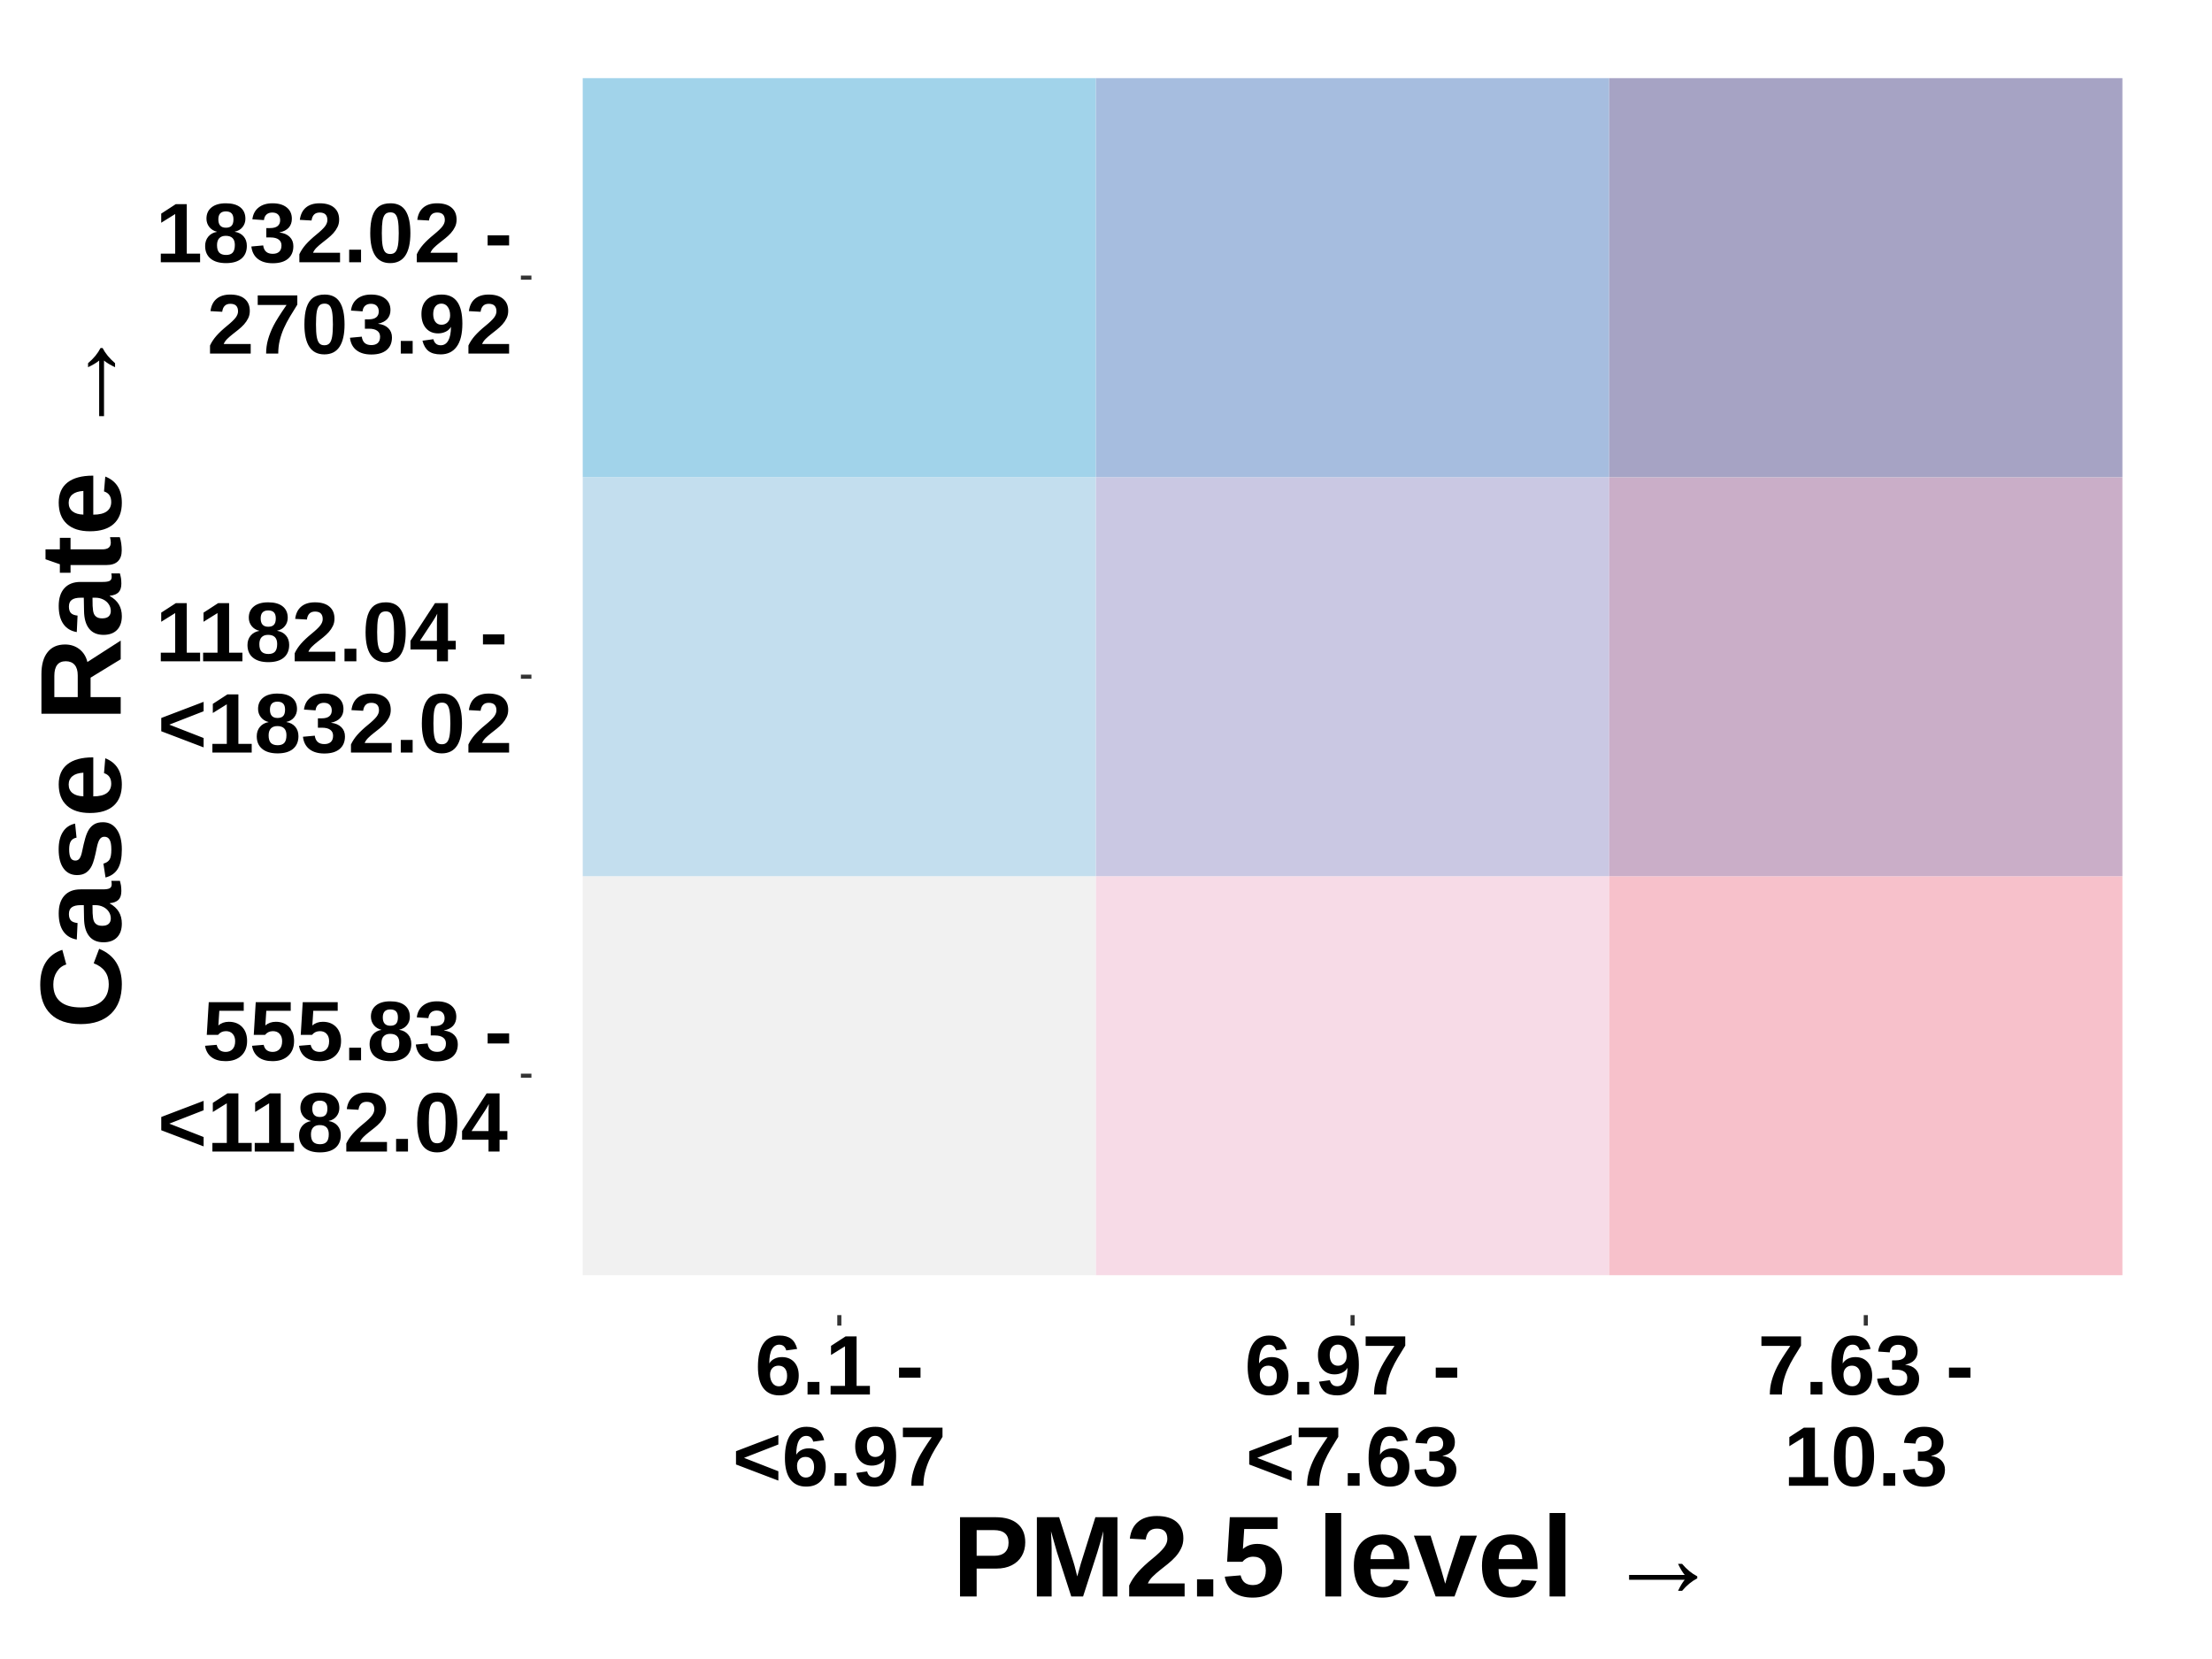
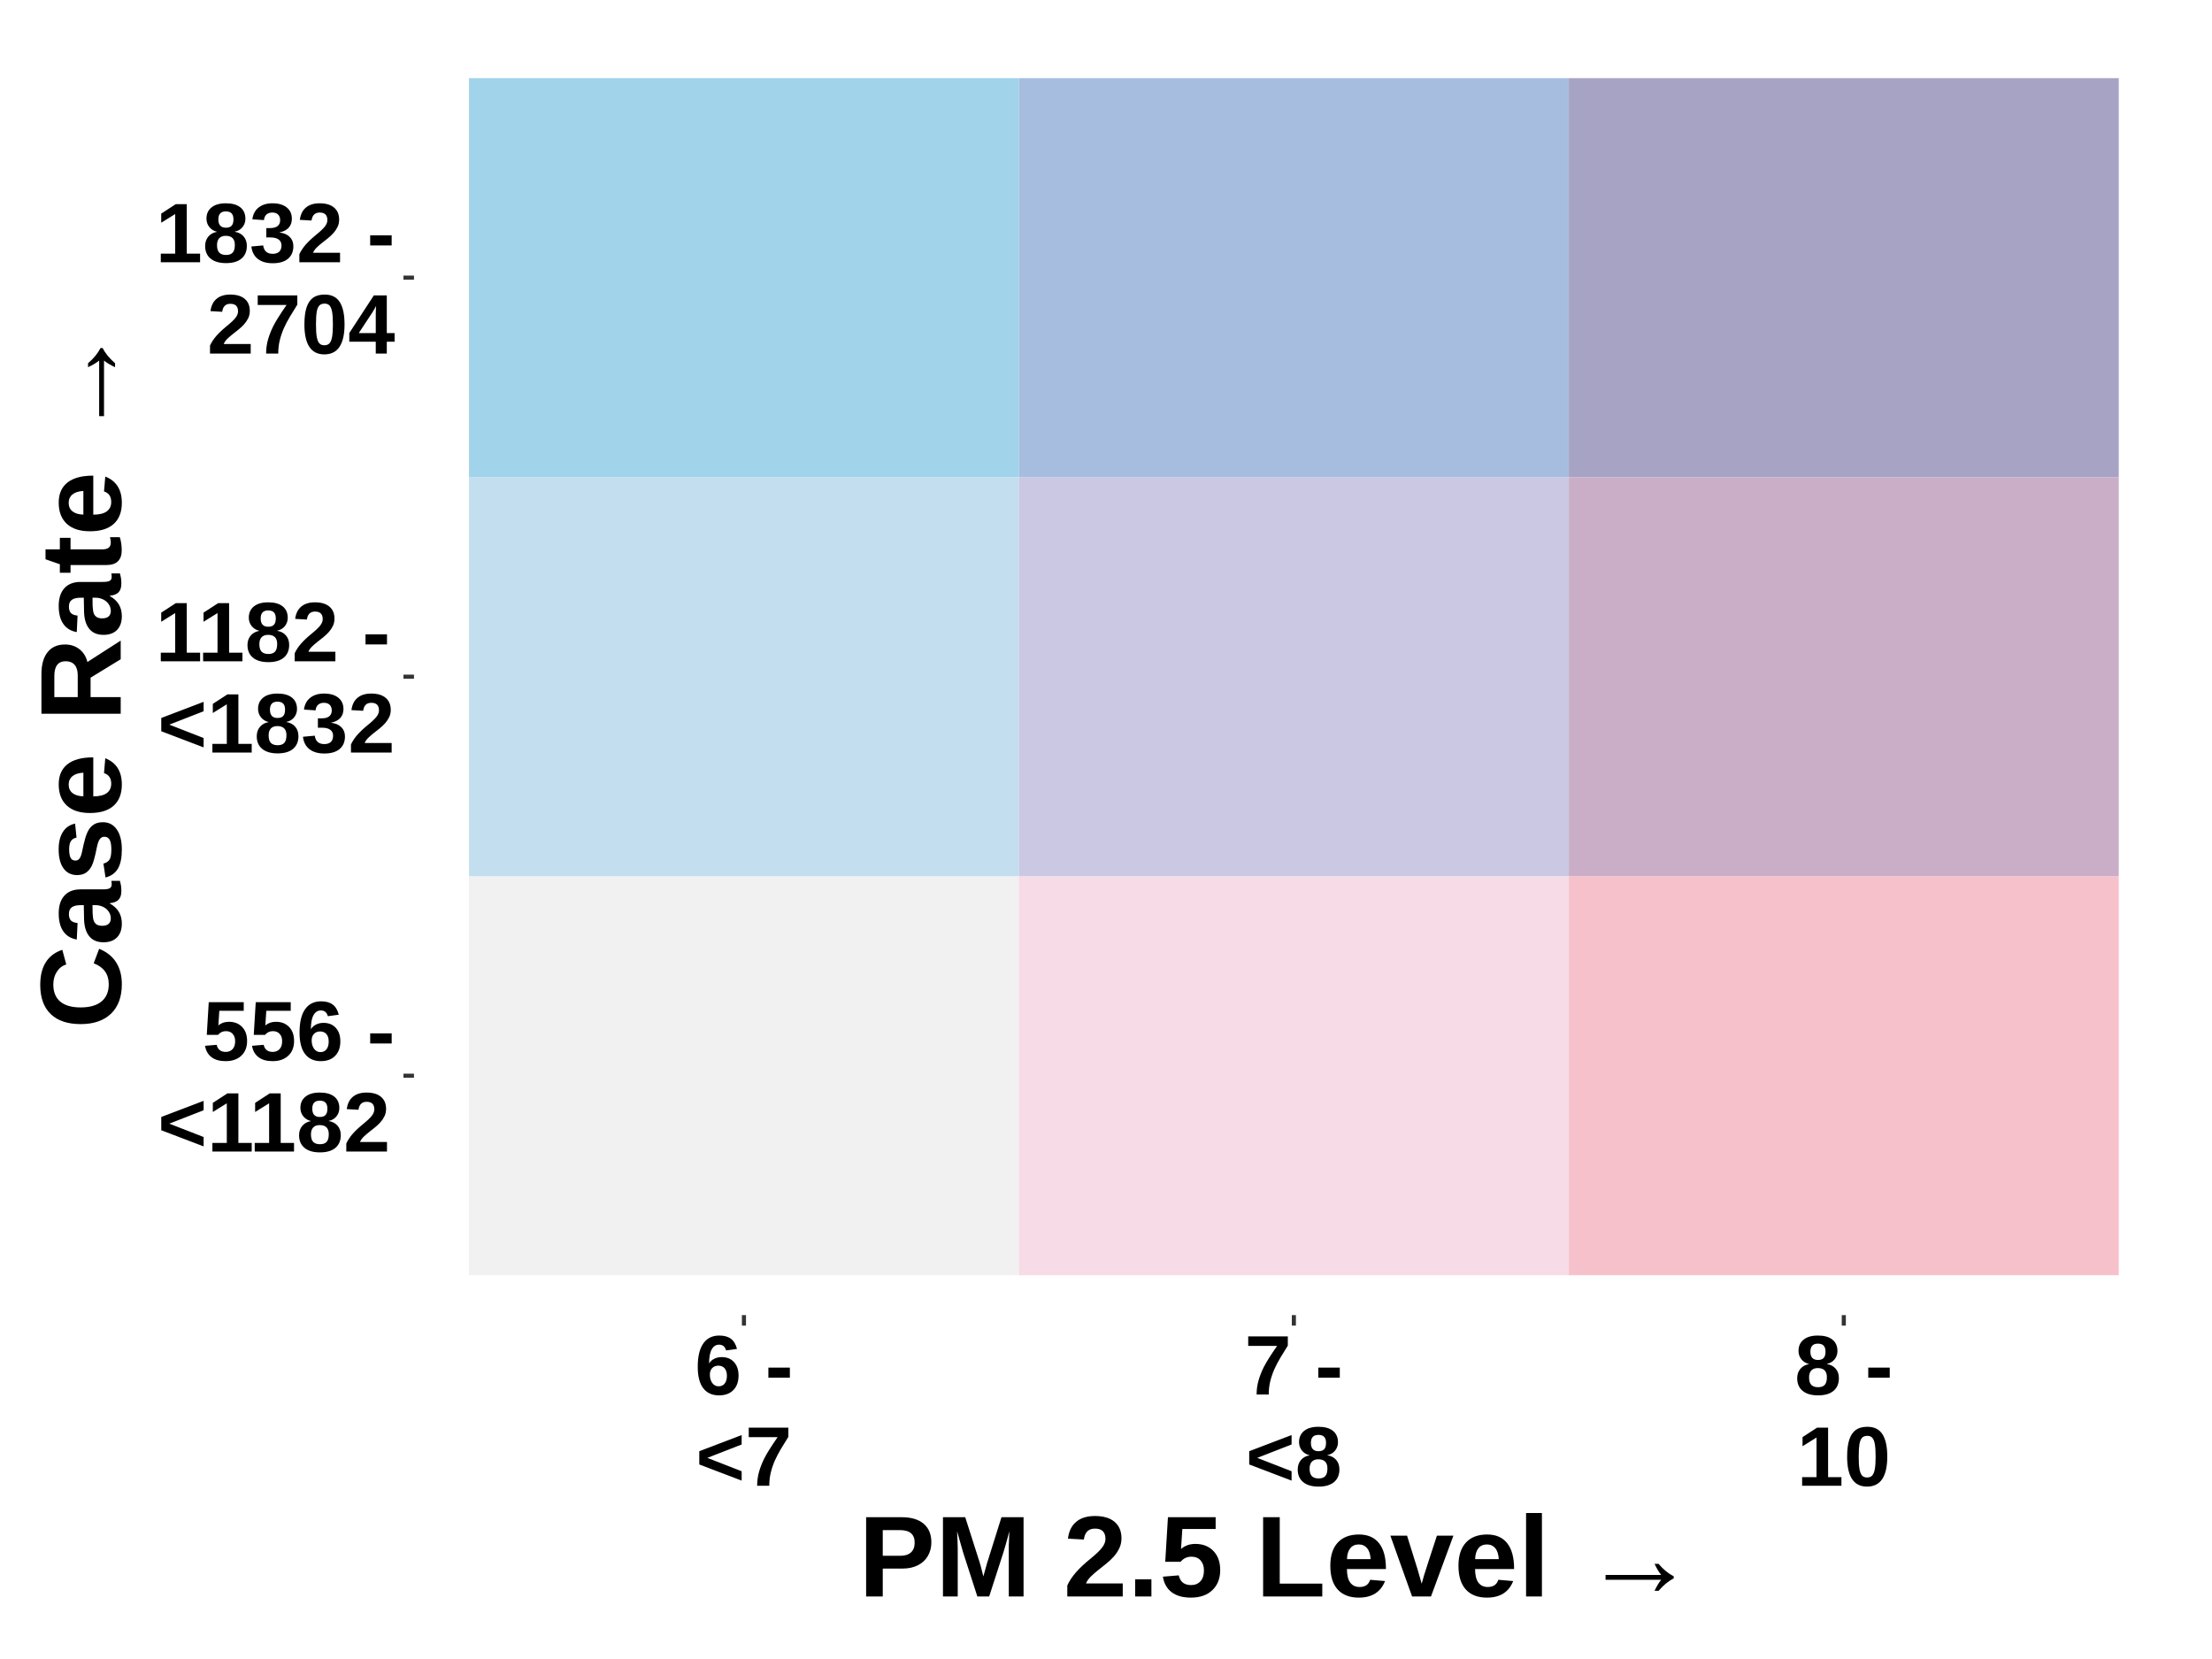
<svg xmlns="http://www.w3.org/2000/svg" viewBox="0 0 576.00 432.00">
  <defs>
    <style type="text/css">
    line, polyline, polygon, path, rect, circle {
      fill: none;
      stroke: #000000;
      stroke-linecap: round;
      stroke-linejoin: round;
      stroke-miterlimit: 10.00;
    }
  </style>
  </defs>
  <rect width="100%" height="100%" style="stroke: none; fill: none;" />
  <rect x="0.00" y="0.00" width="576.00" height="432.00" style="stroke-width: 1.07; stroke: none;" />
  <defs>
-     <clipPath id="cpMTM4LjM4fDU2Ni4wNHwzNDIuNDV8OS45Ng==">
-       <rect x="138.38" y="9.96" width="427.66" height="332.49" />
+     <clipPath id="cpMTA3LjgwfDU2Ni4wNHwzNDIuNDV8OS45Ng==">
+       <rect x="107.80" y="9.96" width="458.24" height="332.49" />
    </clipPath>
  </defs>
-   <rect x="151.74" y="228.16" width="133.64" height="103.90" style="stroke-width: 0.21; stroke: none; stroke-linecap: square; stroke-linejoin: miter; fill: #F1F1F1;" clip-path="url(#cpMTM4LjM4fDU2Ni4wNHwzNDIuNDV8OS45Ng==)" />
-   <rect x="151.74" y="124.26" width="133.64" height="103.90" style="stroke-width: 0.21; stroke: none; stroke-linecap: square; stroke-linejoin: miter; fill: #C3DEEE;" clip-path="url(#cpMTM4LjM4fDU2Ni4wNHwzNDIuNDV8OS45Ng==)" />
-   <rect x="151.74" y="20.35" width="133.64" height="103.90" style="stroke-width: 0.21; stroke: none; stroke-linecap: square; stroke-linejoin: miter; fill: #A1D3EA;" clip-path="url(#cpMTM4LjM4fDU2Ni4wNHwzNDIuNDV8OS45Ng==)" />
-   <rect x="285.39" y="228.16" width="133.64" height="103.90" style="stroke-width: 0.21; stroke: none; stroke-linecap: square; stroke-linejoin: miter; fill: #F7DBE7;" clip-path="url(#cpMTM4LjM4fDU2Ni4wNHwzNDIuNDV8OS45Ng==)" />
-   <rect x="285.39" y="124.26" width="133.64" height="103.90" style="stroke-width: 0.21; stroke: none; stroke-linecap: square; stroke-linejoin: miter; fill: #CAC8E3;" clip-path="url(#cpMTM4LjM4fDU2Ni4wNHwzNDIuNDV8OS45Ng==)" />
-   <rect x="285.39" y="20.35" width="133.64" height="103.90" style="stroke-width: 0.21; stroke: none; stroke-linecap: square; stroke-linejoin: miter; fill: #A6BDDF;" clip-path="url(#cpMTM4LjM4fDU2Ni4wNHwzNDIuNDV8OS45Ng==)" />
-   <rect x="419.03" y="228.16" width="133.64" height="103.90" style="stroke-width: 0.21; stroke: none; stroke-linecap: square; stroke-linejoin: miter; fill: #F7C1CB;" clip-path="url(#cpMTM4LjM4fDU2Ni4wNHwzNDIuNDV8OS45Ng==)" />
-   <rect x="419.03" y="124.26" width="133.64" height="103.90" style="stroke-width: 0.21; stroke: none; stroke-linecap: square; stroke-linejoin: miter; fill: #CAAEC8;" clip-path="url(#cpMTM4LjM4fDU2Ni4wNHwzNDIuNDV8OS45Ng==)" />
-   <rect x="419.03" y="20.35" width="133.64" height="103.90" style="stroke-width: 0.21; stroke: none; stroke-linecap: square; stroke-linejoin: miter; fill: #A6A3C4;" clip-path="url(#cpMTM4LjM4fDU2Ni4wNHwzNDIuNDV8OS45Ng==)" />
+   <rect x="122.12" y="228.16" width="143.20" height="103.90" style="stroke-width: 0.21; stroke: none; stroke-linecap: square; stroke-linejoin: miter; fill: #F1F1F1;" clip-path="url(#cpMTA3LjgwfDU2Ni4wNHwzNDIuNDV8OS45Ng==)" />
+   <rect x="122.12" y="124.26" width="143.20" height="103.90" style="stroke-width: 0.21; stroke: none; stroke-linecap: square; stroke-linejoin: miter; fill: #C3DEEE;" clip-path="url(#cpMTA3LjgwfDU2Ni4wNHwzNDIuNDV8OS45Ng==)" />
+   <rect x="122.12" y="20.35" width="143.20" height="103.90" style="stroke-width: 0.21; stroke: none; stroke-linecap: square; stroke-linejoin: miter; fill: #A1D3EA;" clip-path="url(#cpMTA3LjgwfDU2Ni4wNHwzNDIuNDV8OS45Ng==)" />
+   <rect x="265.32" y="228.16" width="143.20" height="103.90" style="stroke-width: 0.21; stroke: none; stroke-linecap: square; stroke-linejoin: miter; fill: #F7DBE7;" clip-path="url(#cpMTA3LjgwfDU2Ni4wNHwzNDIuNDV8OS45Ng==)" />
+   <rect x="265.32" y="124.26" width="143.20" height="103.90" style="stroke-width: 0.21; stroke: none; stroke-linecap: square; stroke-linejoin: miter; fill: #CAC8E3;" clip-path="url(#cpMTA3LjgwfDU2Ni4wNHwzNDIuNDV8OS45Ng==)" />
+   <rect x="265.32" y="20.35" width="143.20" height="103.90" style="stroke-width: 0.21; stroke: none; stroke-linecap: square; stroke-linejoin: miter; fill: #A6BDDF;" clip-path="url(#cpMTA3LjgwfDU2Ni4wNHwzNDIuNDV8OS45Ng==)" />
+   <rect x="408.52" y="228.16" width="143.20" height="103.90" style="stroke-width: 0.21; stroke: none; stroke-linecap: square; stroke-linejoin: miter; fill: #F7C1CB;" clip-path="url(#cpMTA3LjgwfDU2Ni4wNHwzNDIuNDV8OS45Ng==)" />
+   <rect x="408.52" y="124.26" width="143.20" height="103.90" style="stroke-width: 0.21; stroke: none; stroke-linecap: square; stroke-linejoin: miter; fill: #CAAEC8;" clip-path="url(#cpMTA3LjgwfDU2Ni4wNHwzNDIuNDV8OS45Ng==)" />
+   <rect x="408.52" y="20.35" width="143.20" height="103.90" style="stroke-width: 0.21; stroke: none; stroke-linecap: square; stroke-linejoin: miter; fill: #A6A3C4;" clip-path="url(#cpMTA3LjgwfDU2Ni4wNHwzNDIuNDV8OS45Ng==)" />
  <defs>
    <clipPath id="cpMC4wMHw1NzYuMDB8NDMyLjAwfDAuMDA=">
      <rect x="0.00" y="0.00" width="576.00" height="432.00" />
    </clipPath>
  </defs>
  <g clip-path="url(#cpMC4wMHw1NzYuMDB8NDMyLjAwfDAuMDA=)">
-     <text x="52.72" y="276.10" style="font-size: 22.00px; font-weight: bold; font-family: Arial;" textLength="80.73px" lengthAdjust="spacingAndGlyphs">555.83 -</text>
+     <text x="52.72" y="276.10" style="font-size: 22.00px; font-weight: bold; font-family: Arial;" textLength="50.14px" lengthAdjust="spacingAndGlyphs">556 -</text>
  </g>
  <g clip-path="url(#cpMC4wMHw1NzYuMDB8NDMyLjAwfDAuMDA=)">
-     <text x="41.07" y="299.86" style="font-size: 22.00px; font-weight: bold; font-family: Arial;" textLength="92.37px" lengthAdjust="spacingAndGlyphs">&lt;1182.04</text>
+     <text x="41.07" y="299.86" style="font-size: 22.00px; font-weight: bold; font-family: Arial;" textLength="61.79px" lengthAdjust="spacingAndGlyphs">&lt;1182</text>
  </g>
  <g clip-path="url(#cpMC4wMHw1NzYuMDB8NDMyLjAwfDAuMDA=)">
-     <text x="40.48" y="172.20" style="font-size: 22.00px; font-weight: bold; font-family: Arial;" textLength="92.96px" lengthAdjust="spacingAndGlyphs">1182.04 -</text>
+     <text x="40.48" y="172.20" style="font-size: 22.00px; font-weight: bold; font-family: Arial;" textLength="62.38px" lengthAdjust="spacingAndGlyphs">1182 -</text>
  </g>
  <g clip-path="url(#cpMC4wMHw1NzYuMDB8NDMyLjAwfDAuMDA=)">
-     <text x="41.07" y="195.96" style="font-size: 22.00px; font-weight: bold; font-family: Arial;" textLength="92.37px" lengthAdjust="spacingAndGlyphs">&lt;1832.02</text>
+     <text x="41.07" y="195.96" style="font-size: 22.00px; font-weight: bold; font-family: Arial;" textLength="61.79px" lengthAdjust="spacingAndGlyphs">&lt;1832</text>
  </g>
  <g clip-path="url(#cpMC4wMHw1NzYuMDB8NDMyLjAwfDAuMDA=)">
-     <text x="40.48" y="68.30" style="font-size: 22.00px; font-weight: bold; font-family: Arial;" textLength="92.96px" lengthAdjust="spacingAndGlyphs">1832.02 -</text>
+     <text x="40.48" y="68.30" style="font-size: 22.00px; font-weight: bold; font-family: Arial;" textLength="62.38px" lengthAdjust="spacingAndGlyphs">1832 -</text>
  </g>
  <g clip-path="url(#cpMC4wMHw1NzYuMDB8NDMyLjAwfDAuMDA=)">
-     <text x="53.92" y="92.06" style="font-size: 22.00px; font-weight: bold; font-family: Arial;" textLength="79.52px" lengthAdjust="spacingAndGlyphs">2703.92</text>
+     <text x="53.92" y="92.06" style="font-size: 22.00px; font-weight: bold; font-family: Arial;" textLength="48.94px" lengthAdjust="spacingAndGlyphs">2704</text>
  </g>
-   <polyline points="135.64,280.11 138.38,280.11 " style="stroke-width: 1.07; stroke: #333333; stroke-linecap: butt;" clip-path="url(#cpMC4wMHw1NzYuMDB8NDMyLjAwfDAuMDA=)" />
-   <polyline points="135.64,176.21 138.38,176.21 " style="stroke-width: 1.07; stroke: #333333; stroke-linecap: butt;" clip-path="url(#cpMC4wMHw1NzYuMDB8NDMyLjAwfDAuMDA=)" />
-   <polyline points="135.64,72.30 138.38,72.30 " style="stroke-width: 1.07; stroke: #333333; stroke-linecap: butt;" clip-path="url(#cpMC4wMHw1NzYuMDB8NDMyLjAwfDAuMDA=)" />
-   <polyline points="218.56,345.19 218.56,342.45 " style="stroke-width: 1.07; stroke: #333333; stroke-linecap: butt;" clip-path="url(#cpMC4wMHw1NzYuMDB8NDMyLjAwfDAuMDA=)" />
-   <polyline points="352.21,345.19 352.21,342.45 " style="stroke-width: 1.07; stroke: #333333; stroke-linecap: butt;" clip-path="url(#cpMC4wMHw1NzYuMDB8NDMyLjAwfDAuMDA=)" />
-   <polyline points="485.85,345.19 485.85,342.45 " style="stroke-width: 1.07; stroke: #333333; stroke-linecap: butt;" clip-path="url(#cpMC4wMHw1NzYuMDB8NDMyLjAwfDAuMDA=)" />
+   <polyline points="105.06,280.11 107.80,280.11 " style="stroke-width: 1.07; stroke: #333333; stroke-linecap: butt;" clip-path="url(#cpMC4wMHw1NzYuMDB8NDMyLjAwfDAuMDA=)" />
+   <polyline points="105.06,176.21 107.80,176.21 " style="stroke-width: 1.07; stroke: #333333; stroke-linecap: butt;" clip-path="url(#cpMC4wMHw1NzYuMDB8NDMyLjAwfDAuMDA=)" />
+   <polyline points="105.06,72.30 107.80,72.30 " style="stroke-width: 1.07; stroke: #333333; stroke-linecap: butt;" clip-path="url(#cpMC4wMHw1NzYuMDB8NDMyLjAwfDAuMDA=)" />
+   <polyline points="193.72,345.19 193.72,342.45 " style="stroke-width: 1.07; stroke: #333333; stroke-linecap: butt;" clip-path="url(#cpMC4wMHw1NzYuMDB8NDMyLjAwfDAuMDA=)" />
+   <polyline points="336.92,345.19 336.92,342.45 " style="stroke-width: 1.07; stroke: #333333; stroke-linecap: butt;" clip-path="url(#cpMC4wMHw1NzYuMDB8NDMyLjAwfDAuMDA=)" />
+   <polyline points="480.12,345.19 480.12,342.45 " style="stroke-width: 1.07; stroke: #333333; stroke-linecap: butt;" clip-path="url(#cpMC4wMHw1NzYuMDB8NDMyLjAwfDAuMDA=)" />
  <g clip-path="url(#cpMC4wMHw1NzYuMDB8NDMyLjAwfDAuMDA=)">
-     <text x="196.55" y="363.13" style="font-size: 22.00px; font-weight: bold; font-family: Arial;" textLength="44.02px" lengthAdjust="spacingAndGlyphs">6.1 -</text>
+     <text x="180.88" y="363.13" style="font-size: 22.00px; font-weight: bold; font-family: Arial;" textLength="25.67px" lengthAdjust="spacingAndGlyphs">6 -</text>
  </g>
  <g clip-path="url(#cpMC4wMHw1NzYuMDB8NDMyLjAwfDAuMDA=)">
-     <text x="190.73" y="386.89" style="font-size: 22.00px; font-weight: bold; font-family: Arial;" textLength="55.67px" lengthAdjust="spacingAndGlyphs">&lt;6.97</text>
+     <text x="181.17" y="386.89" style="font-size: 22.00px; font-weight: bold; font-family: Arial;" textLength="25.08px" lengthAdjust="spacingAndGlyphs">&lt;7</text>
  </g>
  <g clip-path="url(#cpMC4wMHw1NzYuMDB8NDMyLjAwfDAuMDA=)">
-     <text x="324.08" y="363.13" style="font-size: 22.00px; font-weight: bold; font-family: Arial;" textLength="56.26px" lengthAdjust="spacingAndGlyphs">6.97 -</text>
+     <text x="324.08" y="363.13" style="font-size: 22.00px; font-weight: bold; font-family: Arial;" textLength="25.67px" lengthAdjust="spacingAndGlyphs">7 -</text>
  </g>
  <g clip-path="url(#cpMC4wMHw1NzYuMDB8NDMyLjAwfDAuMDA=)">
-     <text x="324.37" y="386.89" style="font-size: 22.00px; font-weight: bold; font-family: Arial;" textLength="55.67px" lengthAdjust="spacingAndGlyphs">&lt;7.63</text>
+     <text x="324.37" y="386.89" style="font-size: 22.00px; font-weight: bold; font-family: Arial;" textLength="25.08px" lengthAdjust="spacingAndGlyphs">&lt;8</text>
  </g>
  <g clip-path="url(#cpMC4wMHw1NzYuMDB8NDMyLjAwfDAuMDA=)">
-     <text x="457.72" y="363.13" style="font-size: 22.00px; font-weight: bold; font-family: Arial;" textLength="56.26px" lengthAdjust="spacingAndGlyphs">7.63 -</text>
+     <text x="467.28" y="363.13" style="font-size: 22.00px; font-weight: bold; font-family: Arial;" textLength="25.67px" lengthAdjust="spacingAndGlyphs">8 -</text>
  </g>
  <g clip-path="url(#cpMC4wMHw1NzYuMDB8NDMyLjAwfDAuMDA=)">
-     <text x="464.44" y="386.89" style="font-size: 22.00px; font-weight: bold; font-family: Arial;" textLength="42.82px" lengthAdjust="spacingAndGlyphs">10.3</text>
+     <text x="467.88" y="386.89" style="font-size: 22.00px; font-weight: bold; font-family: Arial;" textLength="24.47px" lengthAdjust="spacingAndGlyphs">10</text>
  </g>
  <g clip-path="url(#cpMC4wMHw1NzYuMDB8NDMyLjAwfDAuMDA=)">
-     <text x="247.99" y="415.72" style="font-size: 30.00px; font-weight: bold; font-family: Arial;" textLength="208.43px" lengthAdjust="spacingAndGlyphs">PM2.5 level  →</text>
+     <text x="223.54" y="415.72" style="font-size: 30.00px; font-weight: bold; font-family: Arial;" textLength="226.76px" lengthAdjust="spacingAndGlyphs">PM 2.5 Level  →</text>
  </g>
  <g clip-path="url(#cpMC4wMHw1NzYuMDB8NDMyLjAwfDAuMDA=)">
    <text transform="translate(31.43,267.91) rotate(-90)" style="font-size: 30.00px; font-weight: bold; font-family: Arial;" textLength="183.41px" lengthAdjust="spacingAndGlyphs">Case Rate →</text>
  </g>
</svg>
